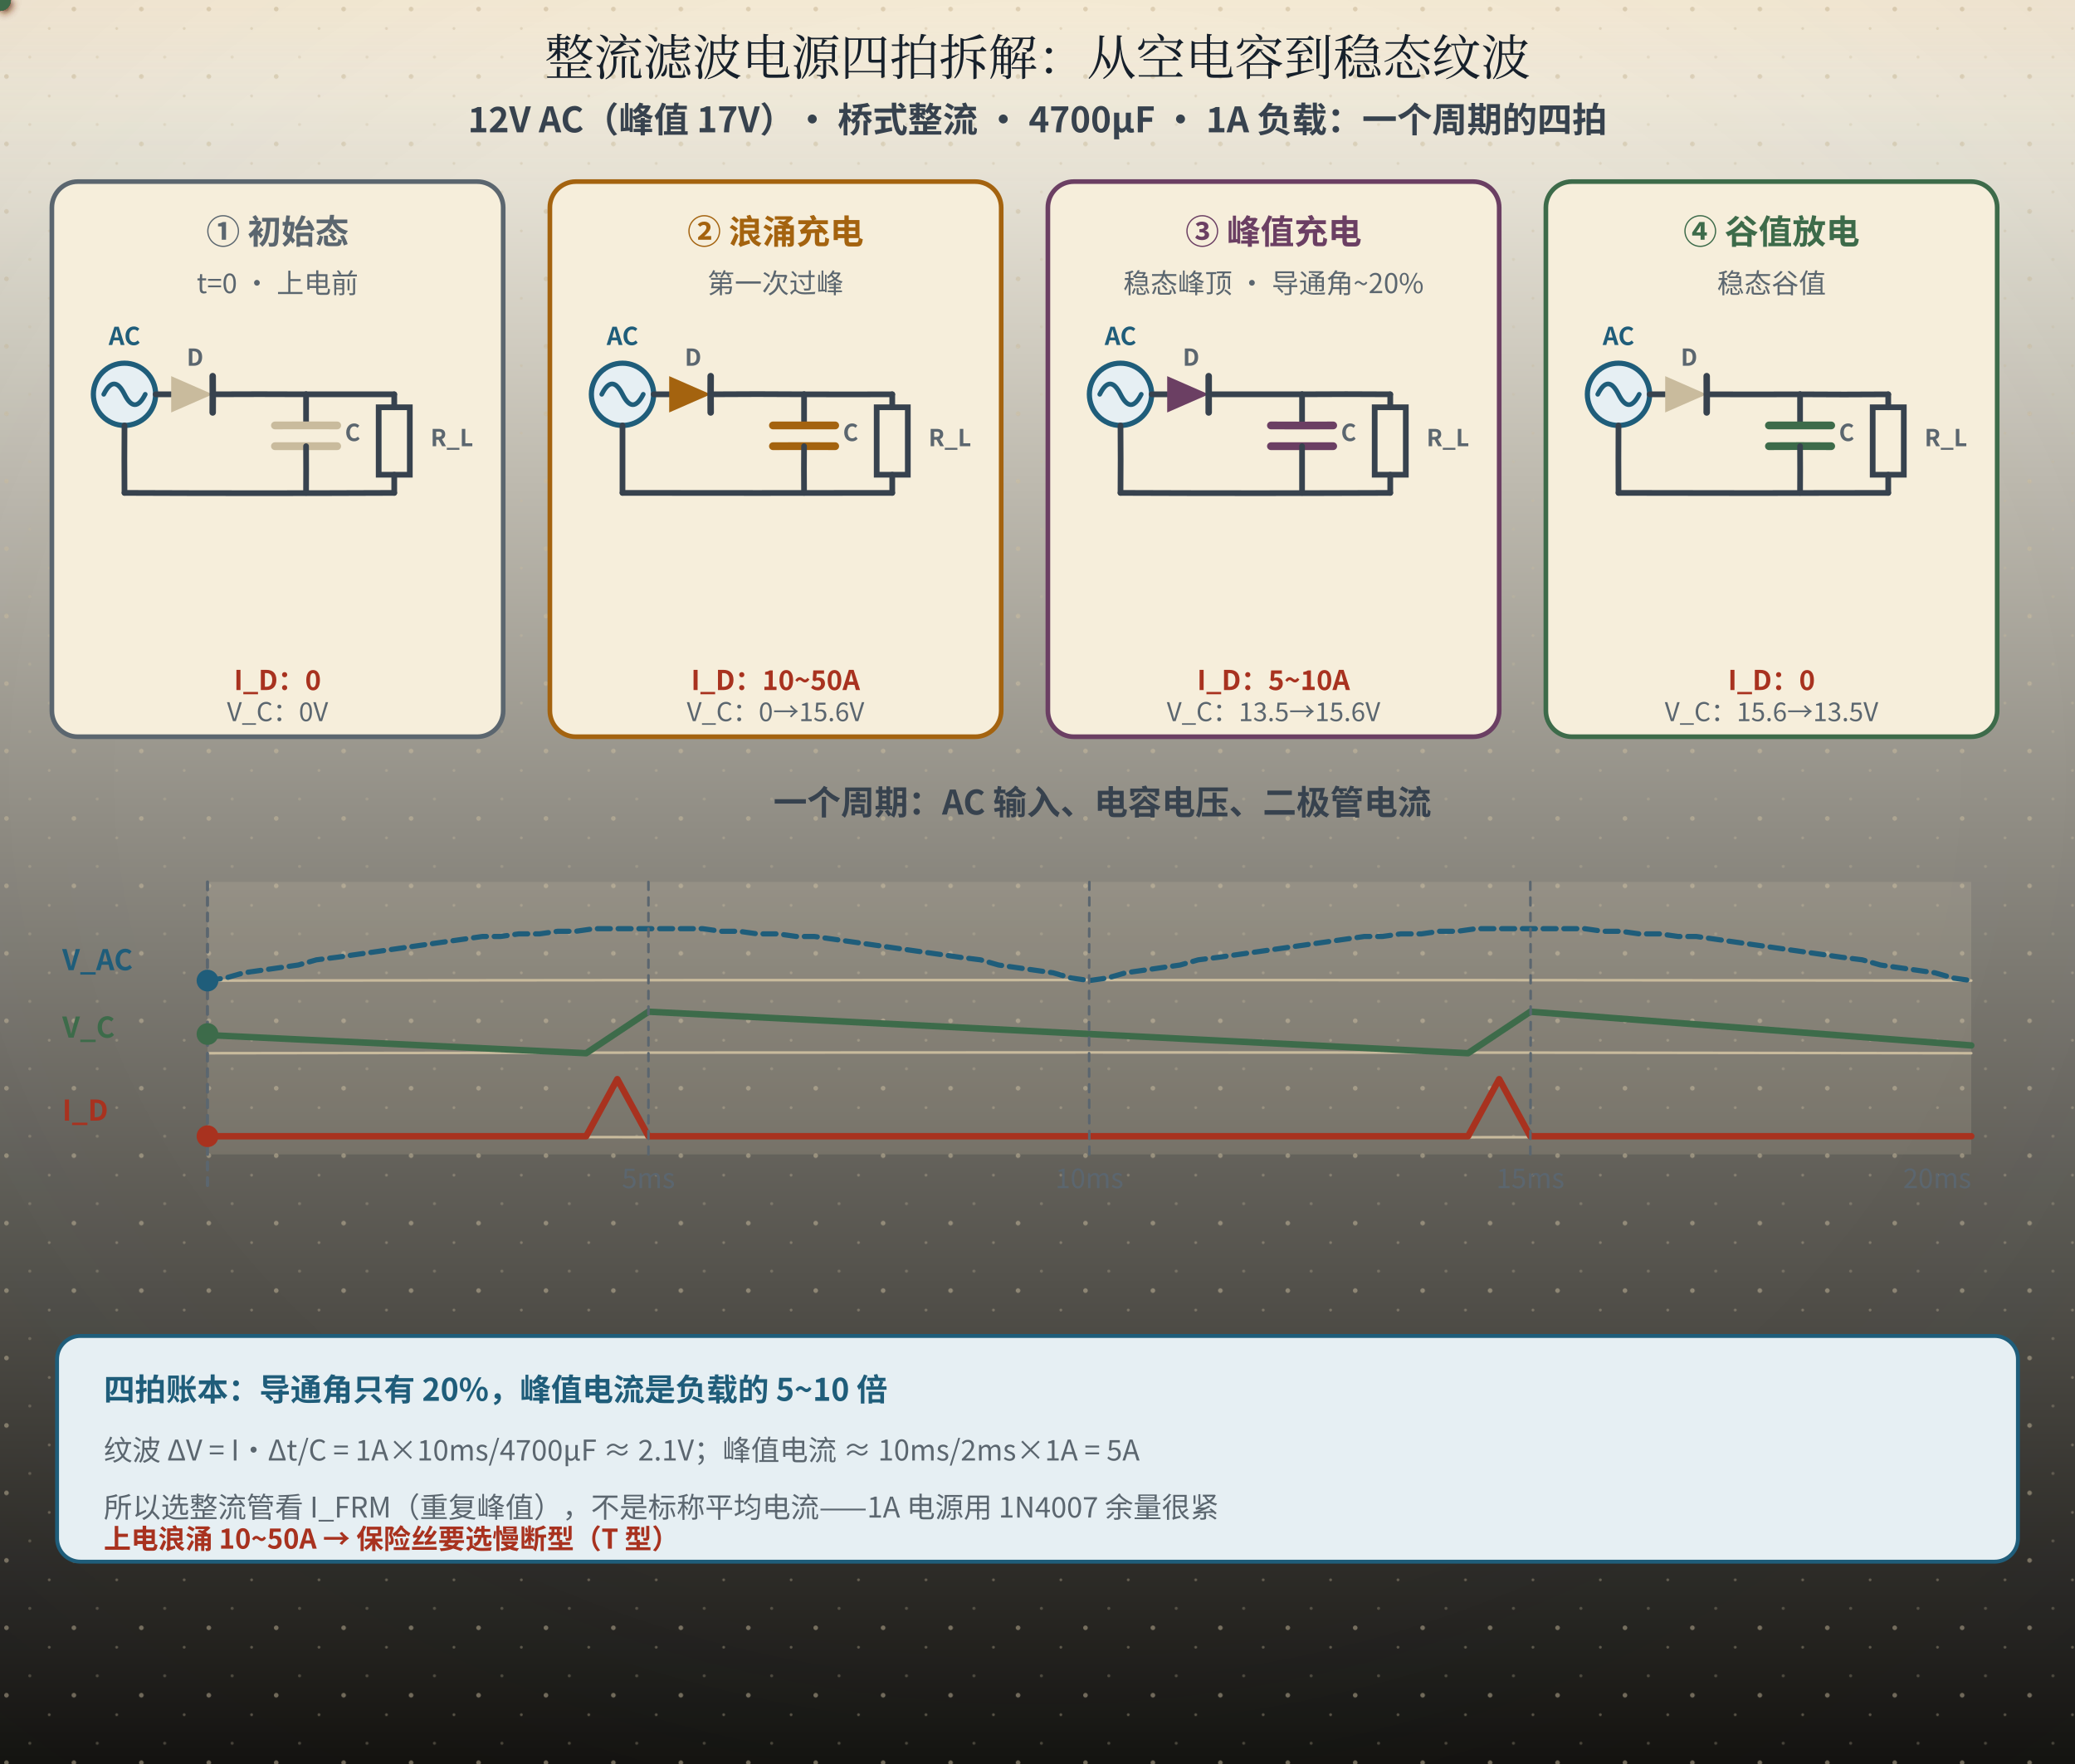
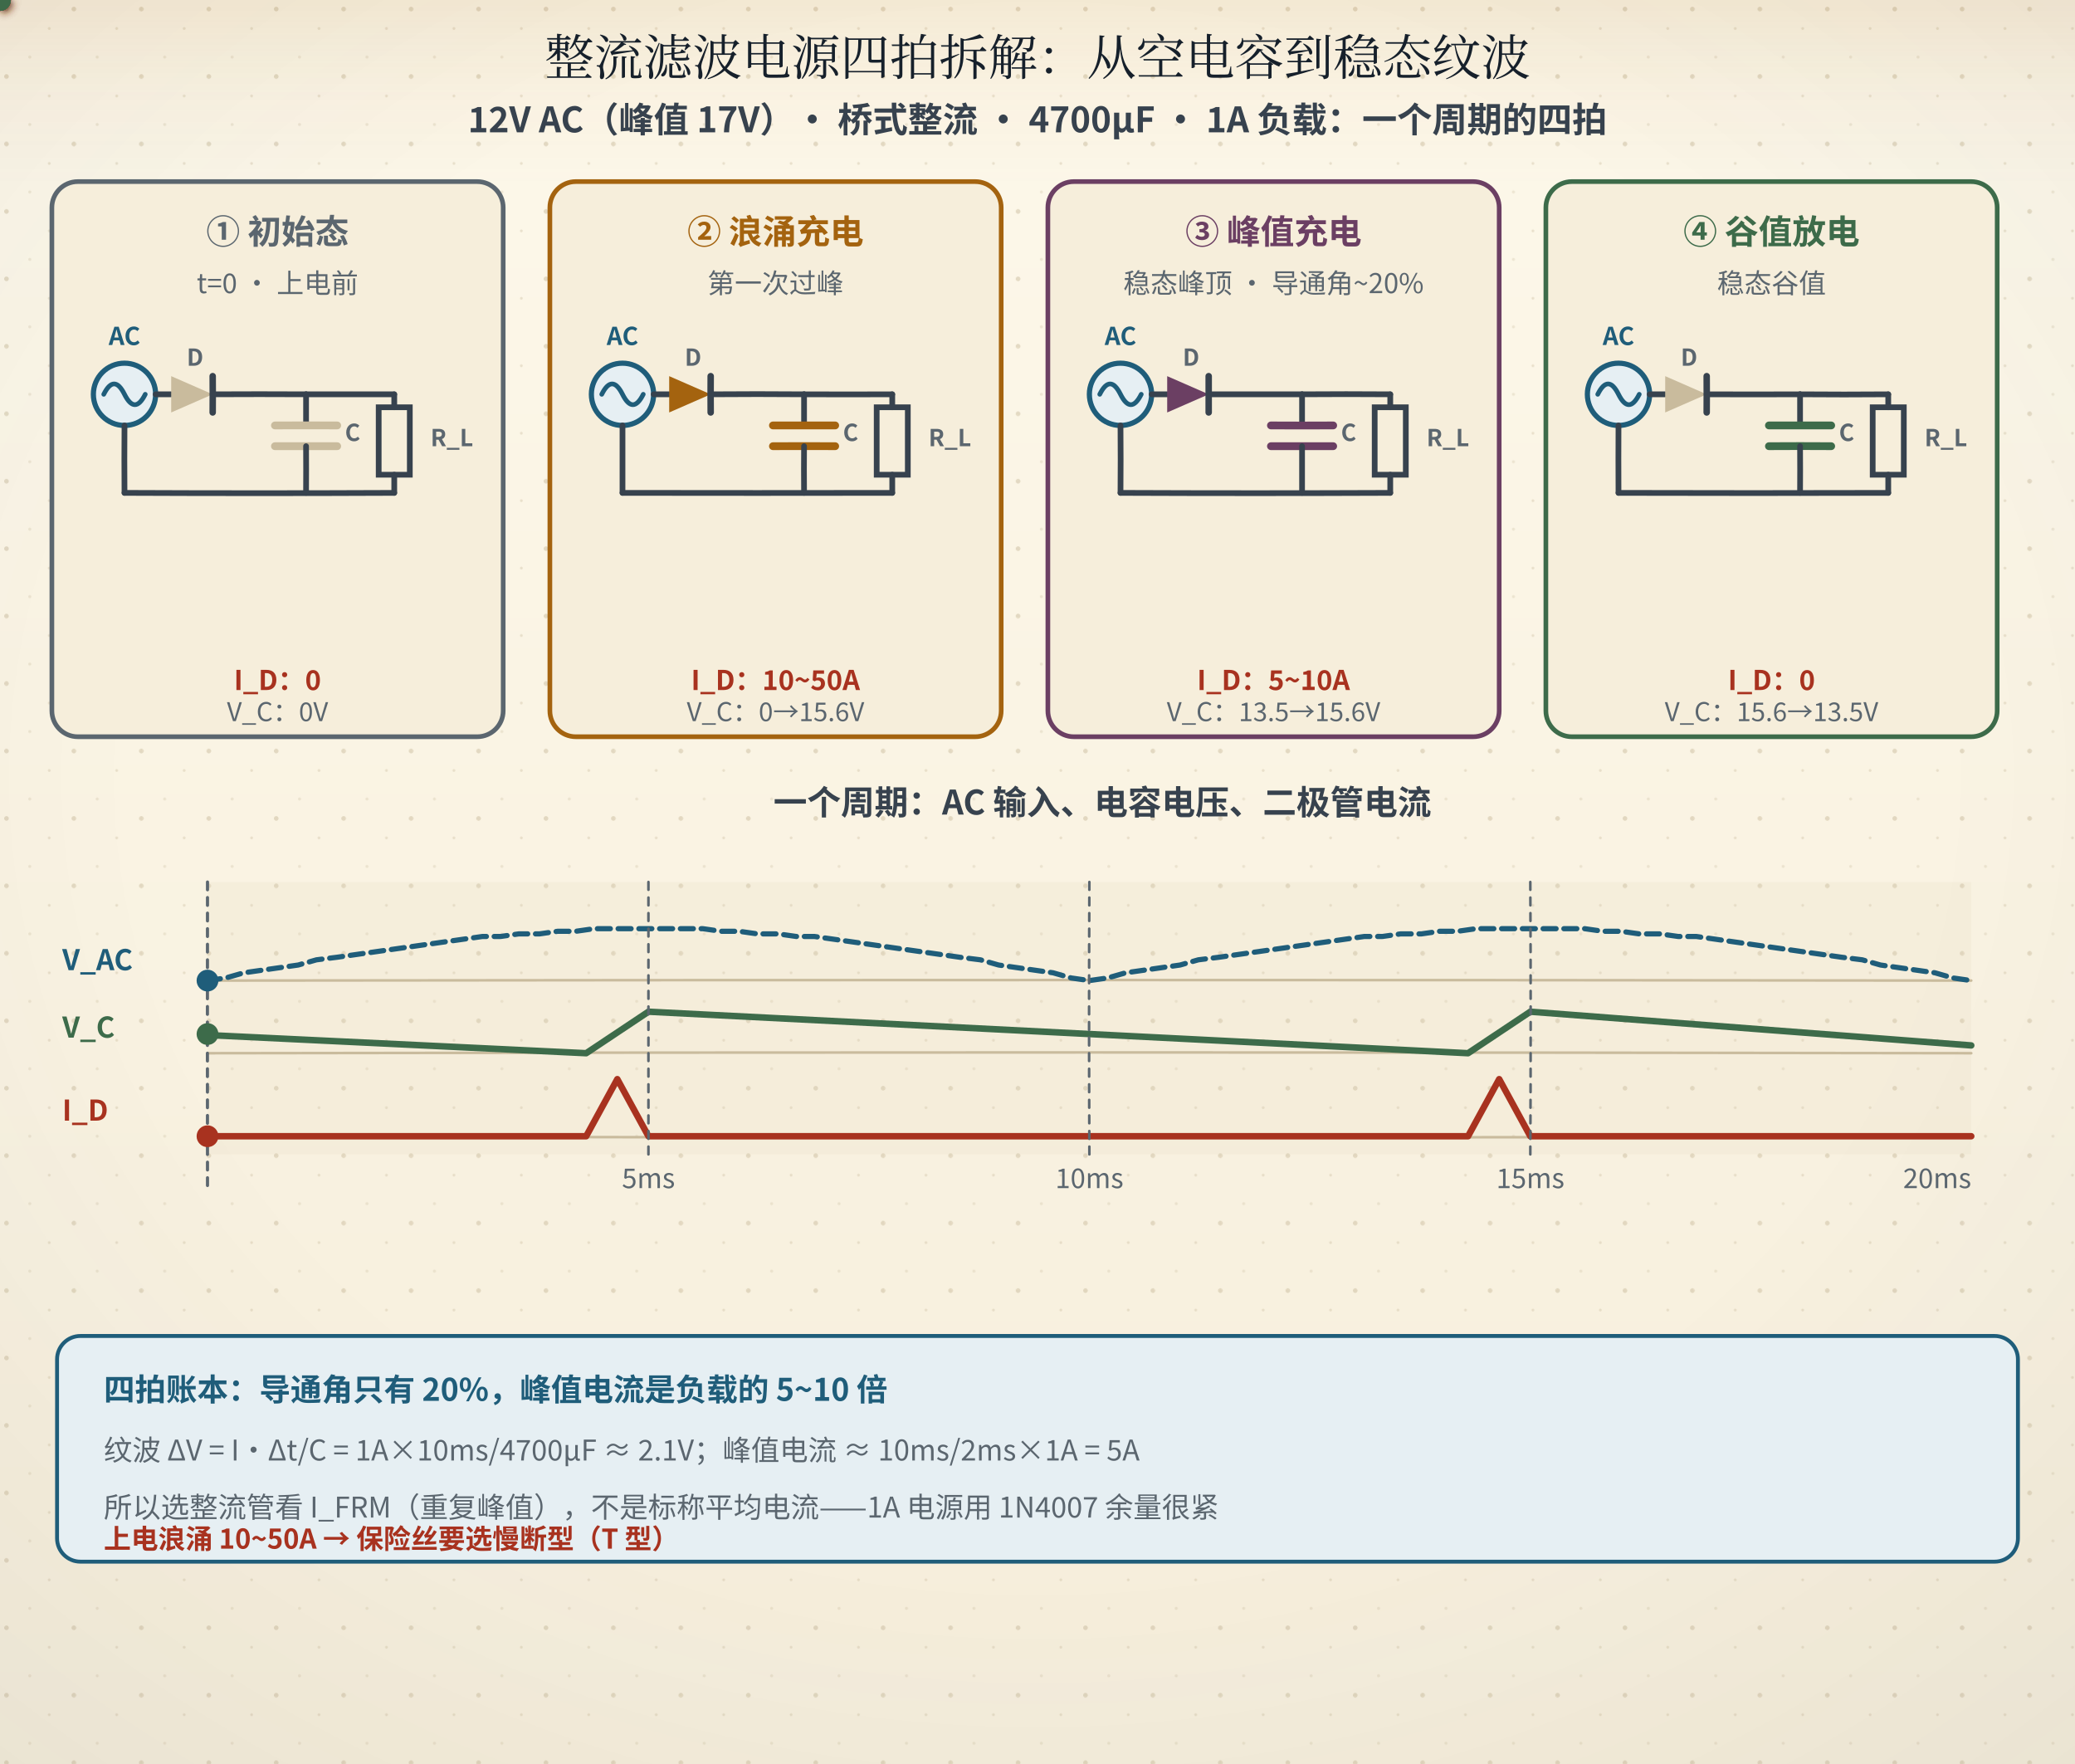
<svg xmlns="http://www.w3.org/2000/svg" width="800" height="680" viewBox="0 0 800 680" role="img" aria-labelledby="ttl">
  <defs>
    <linearGradient id="bgL" x1="0" y1="0" x2="0" y2="1">
      <stop offset="0" stop-color="#fdf8ea" />
-       <stop offset="1" stop-color="#141310" />
+       <stop offset="1" stop-color="#f6eedb" />
    </linearGradient>
    <linearGradient id="bgD" x1="0" y1="0" x2="0" y2="1">
      <stop offset="0" stop-color="#141310" />
      <stop offset="1" stop-color="#1d1a14" />
    </linearGradient>
    <radialGradient id="vig" cx="0.5" cy="0.44" r="0.78">
      <stop offset="0.55" stop-color="#16202b" stop-opacity="0" />
      <stop offset="1" stop-color="#16202b" stop-opacity="0.055" />
    </radialGradient>
    <linearGradient id="hdr" x1="0" y1="0" x2="0" y2="1">
      <stop offset="0" stop-color="#a4630f" stop-opacity="0.10" />
      <stop offset="0.55" stop-color="#a4630f" stop-opacity="0.028" />
      <stop offset="1" stop-color="#a4630f" stop-opacity="0" />
    </linearGradient>
    <linearGradient id="hdrD" x1="0" y1="0" x2="0" y2="1">
      <stop offset="0" stop-color="#dcab63" stop-opacity="0.13" />
      <stop offset="0.55" stop-color="#dcab63" stop-opacity="0.04" />
      <stop offset="1" stop-color="#dcab63" stop-opacity="0" />
    </linearGradient>
    <pattern id="dots" width="26" height="26" patternUnits="userSpaceOnUse">
      <circle cx="2.5" cy="3.5" r="0.9" fill="#c9bb9d" />
      <circle cx="19" cy="11" r="0.55" fill="#c9bb9d" opacity="0.7" />
      <circle cx="11.5" cy="22" r="0.6" fill="#c9bb9d" opacity="0.55" />
    </pattern>
    <filter id="soft" x="-40%" y="-40%" width="180%" height="180%">
      <feDropShadow dx="0" dy="1.4" stdDeviation="2" flood-color="#16202b" flood-opacity="0.13" />
    </filter>
    <filter id="pglow" x="-70%" y="-70%" width="240%" height="240%">
      <feGaussianBlur stdDeviation="1.7" result="b" />
      <feMerge>
        <feMergeNode in="b" />
        <feMergeNode in="SourceGraphic" />
      </feMerge>
    </filter>
  </defs>
  <rect class="page-bg" width="800" height="680" fill="url(#bgL)" />
  <rect class="page-grain" width="800" height="680" fill="url(#dots)" />
  <rect class="page-vig" width="800" height="680" fill="url(#vig)" />
  <rect class="page-hdr" width="800" height="72" fill="url(#hdr)" />
  <style>
text{font-family:"Segoe UI","Microsoft YaHei","PingFang SC","Hiragino Sans GB","Noto Sans CJK SC","Source Han Sans SC","Noto Sans SC",sans-serif;}
line,path,polyline,polygon{stroke-linecap:round;stroke-linejoin:round}
.page-bg{fill:url(#bgL)}
.page-grain{opacity:.5}
.page-vig{opacity:1}
.page-hdr{fill:url(#hdr)}
@media (prefers-color-scheme: dark){
.page-bg{fill:url(#bgD)}
.page-grain{opacity:.34}
.page-vig{opacity:.5}
.page-hdr{fill:url(#hdrD)}
[fill="#fdf8ea"]{fill:#141310}
[stroke="#fdf8ea"]{stroke:#141310}
[fill="#f6eedb"]{fill:#1d1a14}
[stroke="#f6eedb"]{stroke:#1d1a14}
[fill="#e0d3b8"]{fill:#3b3529}
[stroke="#e0d3b8"]{stroke:#3b3529}
[fill="#c9bb9d"]{fill:#4a4436}
[stroke="#c9bb9d"]{stroke:#4a4436}
[fill="#16202b"]{fill:#ece4d3}
[stroke="#16202b"]{stroke:#ece4d3}
[fill="#37424e"]{fill:#cfc6b4}
[stroke="#37424e"]{stroke:#cfc6b4}
[fill="#5b666f"]{fill:#a79e8b}
[stroke="#5b666f"]{stroke:#a79e8b}
[fill="#8b8272"]{fill:#857c6c}
[stroke="#8b8272"]{stroke:#857c6c}
text[fill="#fdf8ea"]{fill:#f9f3e3}
[fill="#e6eff3"]{fill:#17262e}
[fill="#e4f1f3"]{fill:#15262a}
[fill="#e8efe6"]{fill:#182418}
[fill="#f6e7e1"]{fill:#281a16}
[fill="#f7eedb"]{fill:#292114}
[fill="#efe8ee"]{fill:#241c22}
text[fill="#1f5d7a"]{fill:#7fb7cf}
:is(rect,circle,path,line,polygon,polyline,ellipse,g)[fill="#1f5d7a"]{fill:#2b4d5f}
[stroke="#1f5d7a"]{stroke:#6fa3b9}
text[fill="#2f7f96"]{fill:#8ac9d8}
:is(rect,circle,path,line,polygon,polyline,ellipse,g)[fill="#2f7f96"]{fill:#2b5660}
[stroke="#2f7f96"]{stroke:#77b2c1}
text[fill="#3d6b4a"]{fill:#98c096}
:is(rect,circle,path,line,polygon,polyline,ellipse,g)[fill="#3d6b4a"]{fill:#2f4a33}
[stroke="#3d6b4a"]{stroke:#7aa87c}
text[fill="#a8321f"]{fill:#e0907a}
:is(rect,circle,path,line,polygon,polyline,ellipse,g)[fill="#a8321f"]{fill:#55231b}
[stroke="#a8321f"]{stroke:#c07a63}
text[fill="#a4630f"]{fill:#dcab63}
:is(rect,circle,path,line,polygon,polyline,ellipse,g)[fill="#a4630f"]{fill:#553a17}
[stroke="#a4630f"]{stroke:#c08a45}
text[fill="#6b3f63"]{fill:#c4a2bf}
:is(rect,circle,path,line,polygon,polyline,ellipse,g)[fill="#6b3f63"]{fill:#452c40}
[stroke="#6b3f63"]{stroke:#a17c9b}
}
</style>
  <text x="400" y="29" text-anchor="middle" font-size="19" font-weight="bold" fill="#16202b" style="font-family:'KaiTi','STKaiti','Kaiti SC','LXGW WenKai','Noto Serif CJK SC','Source Han Serif SC','Songti SC','SimSun','Noto Serif SC',serif;font-weight:400">整流滤波电源四拍拆解：从空电容到稳态纹波</text>
  <text x="400" y="51" text-anchor="middle" font-size="13.5" font-weight="bold" fill="#37424e">12V AC（峰值 17V）· 桥式整流 · 4700µF · 1A 负载：一个周期的四拍</text>
  <rect x="20" y="70" width="174" height="214" rx="10" fill="#f6eedb" stroke="#5b666f" stroke-width="1.8" />
  <text x="107" y="94" text-anchor="middle" font-size="13" font-weight="bold" fill="#5b666f">① 初始态</text>
  <text x="107" y="113" text-anchor="middle" font-size="10.5" fill="#5b666f">t=0 · 上电前</text>
  <circle cx="48" cy="152" r="12" fill="#e6eff3" stroke="#1f5d7a" stroke-width="2" />
  <path d="M40,152 q4,-8 8,0 q4,8 8,0" fill="none" stroke="#1f5d7a" stroke-width="1.8" />
  <text x="48" y="133" text-anchor="middle" font-size="9.5" font-weight="bold" fill="#1f5d7a">AC</text>
  <line x1="60" y1="152" x2="66" y2="152" stroke="#37424e" stroke-width="2.2" />
  <polygon points="82,152 66,145 66,159" fill="#c9bb9d" />
  <path d="M82 145 Q82.06 152.00 82 159" fill="none" stroke="#37424e" stroke-width="2.5" />
  <path d="M82 152 Q100.00 151.90 118 152" fill="none" stroke="#37424e" stroke-width="2.2" />
  <line x1="118" y1="152" x2="118" y2="164" stroke="#37424e" stroke-width="2.2" />
  <path d="M106 164 Q118.00 163.95 130 164" fill="none" stroke="#c9bb9d" stroke-width="3" />
  <path d="M106 172 Q118.00 172.01 130 172" fill="none" stroke="#c9bb9d" stroke-width="3" />
  <path d="M118 172 Q118.06 181.00 118 190" fill="none" stroke="#37424e" stroke-width="2.2" />
  <path d="M118 152 Q135.00 151.97 152 152" fill="none" stroke="#37424e" stroke-width="2.2" />
  <rect x="146" y="157" width="12" height="26" fill="#f6eedb" stroke="#37424e" stroke-width="2.2" />
  <line x1="152" y1="152" x2="152" y2="157" stroke="#37424e" stroke-width="2.2" />
  <line x1="152" y1="183" x2="152" y2="190" stroke="#37424e" stroke-width="2.2" />
  <path d="M48 164 Q47.90 177.00 48 190" fill="none" stroke="#37424e" stroke-width="2.2" />
  <path d="M48 190 Q100.00 190.23 152 190" fill="none" stroke="#37424e" stroke-width="2.2" />
  <text x="133" y="170" font-size="9" font-weight="bold" fill="#5b666f">C</text>
  <text x="166" y="172" font-size="9" font-weight="bold" fill="#5b666f">R_L</text>
  <text x="72" y="141" font-size="9" font-weight="bold" fill="#5b666f">D</text>
  <text x="107" y="266" text-anchor="middle" font-size="10.5" font-weight="bold" fill="#a8321f">I_D：0</text>
  <text x="107" y="278" text-anchor="middle" font-size="10" fill="#5b666f">V_C：0V</text>
  <rect x="212" y="70" width="174" height="214" rx="10" fill="#f6eedb" stroke="#a4630f" stroke-width="1.8" />
  <text x="299" y="94" text-anchor="middle" font-size="13" font-weight="bold" fill="#a4630f">② 浪涌充电</text>
  <text x="299" y="113" text-anchor="middle" font-size="10.5" fill="#5b666f">第一次过峰</text>
  <circle cx="240" cy="152" r="12" fill="#e6eff3" stroke="#1f5d7a" stroke-width="2" />
  <path d="M232,152 q4,-8 8,0 q4,8 8,0" fill="none" stroke="#1f5d7a" stroke-width="1.8" />
  <text x="240" y="133" text-anchor="middle" font-size="9.5" font-weight="bold" fill="#1f5d7a">AC</text>
  <line x1="252" y1="152" x2="258" y2="152" stroke="#37424e" stroke-width="2.2" />
  <polygon points="274,152 258,145 258,159" fill="#a4630f" />
  <path d="M274 145 Q273.94 152.00 274 159" fill="none" stroke="#37424e" stroke-width="2.5" />
  <path d="M274 152 Q292.00 151.85 310 152" fill="none" stroke="#37424e" stroke-width="2.2" />
  <line x1="310" y1="152" x2="310" y2="164" stroke="#37424e" stroke-width="2.2" />
  <path d="M298 164 Q310.00 164.00 322 164" fill="none" stroke="#a4630f" stroke-width="3" />
  <path d="M298 172 Q310.00 171.94 322 172" fill="none" stroke="#a4630f" stroke-width="3" />
  <path d="M310 172 Q309.92 181.00 310 190" fill="none" stroke="#37424e" stroke-width="2.2" />
  <path d="M310 152 Q327.00 152.08 344 152" fill="none" stroke="#37424e" stroke-width="2.2" />
  <rect x="338" y="157" width="12" height="26" fill="#f6eedb" stroke="#37424e" stroke-width="2.2" />
  <line x1="344" y1="152" x2="344" y2="157" stroke="#37424e" stroke-width="2.2" />
  <line x1="344" y1="183" x2="344" y2="190" stroke="#37424e" stroke-width="2.2" />
  <path d="M240 164 Q240.00 177.00 240 190" fill="none" stroke="#37424e" stroke-width="2.2" />
  <path d="M240 190 Q292.00 190.08 344 190" fill="none" stroke="#37424e" stroke-width="2.2" />
  <text x="325" y="170" font-size="9" font-weight="bold" fill="#5b666f">C</text>
  <text x="358" y="172" font-size="9" font-weight="bold" fill="#5b666f">R_L</text>
  <text x="264" y="141" font-size="9" font-weight="bold" fill="#5b666f">D</text>
  <g filter="url(#pglow)">
    <circle r="4.2" fill="#a8321f">
-       <animateMotion dur="12s" begin="-0.50s" repeatCount="indefinite" path="M246,152 L310,152" />
-     </circle>
-     <circle r="4.2" fill="#a8321f">
-       <animateMotion dur="12s" begin="5.50s" repeatCount="indefinite" path="M246,152 L310,152" />
+       <animateMotion dur="12s" begin="-0.50s" repeatCount="indefinite" path="M246,152 L310,152" keyPoints="0;0.3;0.7;1" keyTimes="0;0.35;0.65;1" calcMode="linear" />
+     </circle>
+     <circle r="4.2" fill="#a8321f">
+       <animateMotion dur="12s" begin="5.50s" repeatCount="indefinite" path="M246,152 L310,152" keyPoints="0;0.3;0.7;1" keyTimes="0;0.35;0.65;1" calcMode="linear" />
    </circle>
  </g>
  <text x="299" y="266" text-anchor="middle" font-size="10.5" font-weight="bold" fill="#a8321f">I_D：10~50A</text>
  <text x="299" y="278" text-anchor="middle" font-size="10" fill="#5b666f">V_C：0→15.6V</text>
  <rect x="404" y="70" width="174" height="214" rx="10" fill="#f6eedb" stroke="#6b3f63" stroke-width="1.8" />
  <text x="491" y="94" text-anchor="middle" font-size="13" font-weight="bold" fill="#6b3f63">③ 峰值充电</text>
  <text x="491" y="113" text-anchor="middle" font-size="10.5" fill="#5b666f">稳态峰顶 · 导通角~20%</text>
  <circle cx="432" cy="152" r="12" fill="#e6eff3" stroke="#1f5d7a" stroke-width="2" />
  <path d="M424,152 q4,-8 8,0 q4,8 8,0" fill="none" stroke="#1f5d7a" stroke-width="1.8" />
  <text x="432" y="133" text-anchor="middle" font-size="9.5" font-weight="bold" fill="#1f5d7a">AC</text>
  <line x1="444" y1="152" x2="450" y2="152" stroke="#37424e" stroke-width="2.2" />
  <polygon points="466,152 450,145 450,159" fill="#6b3f63" />
  <path d="M466 145 Q466.00 152.00 466 159" fill="none" stroke="#37424e" stroke-width="2.5" />
  <path d="M466 152 Q484.00 151.97 502 152" fill="none" stroke="#37424e" stroke-width="2.2" />
  <line x1="502" y1="152" x2="502" y2="164" stroke="#37424e" stroke-width="2.2" />
  <path d="M490 164 Q502.00 164.07 514 164" fill="none" stroke="#6b3f63" stroke-width="3" />
  <path d="M490 172 Q502.00 172.04 514 172" fill="none" stroke="#6b3f63" stroke-width="3" />
  <path d="M502 172 Q502.03 181.00 502 190" fill="none" stroke="#37424e" stroke-width="2.2" />
  <path d="M502 152 Q519.00 151.87 536 152" fill="none" stroke="#37424e" stroke-width="2.2" />
  <rect x="530" y="157" width="12" height="26" fill="#f6eedb" stroke="#37424e" stroke-width="2.2" />
  <line x1="536" y1="152" x2="536" y2="157" stroke="#37424e" stroke-width="2.2" />
  <line x1="536" y1="183" x2="536" y2="190" stroke="#37424e" stroke-width="2.2" />
  <path d="M432 164 Q432.11 177.00 432 190" fill="none" stroke="#37424e" stroke-width="2.2" />
  <path d="M432 190 Q484.00 190.22 536 190" fill="none" stroke="#37424e" stroke-width="2.2" />
  <text x="517" y="170" font-size="9" font-weight="bold" fill="#5b666f">C</text>
  <text x="550" y="172" font-size="9" font-weight="bold" fill="#5b666f">R_L</text>
  <text x="456" y="141" font-size="9" font-weight="bold" fill="#5b666f">D</text>
  <g filter="url(#pglow)">
    <circle r="4.2" fill="#a8321f">
-       <animateMotion dur="12s" begin="-0.50s" repeatCount="indefinite" path="M438,152 L502,152" />
-     </circle>
-     <circle r="4.2" fill="#a8321f">
-       <animateMotion dur="12s" begin="5.50s" repeatCount="indefinite" path="M438,152 L502,152" />
+       <animateMotion dur="12s" begin="-0.50s" repeatCount="indefinite" path="M438,152 L502,152" keyPoints="0;0.3;0.7;1" keyTimes="0;0.35;0.65;1" calcMode="linear" />
+     </circle>
+     <circle r="4.2" fill="#a8321f">
+       <animateMotion dur="12s" begin="5.50s" repeatCount="indefinite" path="M438,152 L502,152" keyPoints="0;0.3;0.7;1" keyTimes="0;0.35;0.65;1" calcMode="linear" />
    </circle>
  </g>
  <text x="491" y="266" text-anchor="middle" font-size="10.5" font-weight="bold" fill="#a8321f">I_D：5~10A</text>
  <text x="491" y="278" text-anchor="middle" font-size="10" fill="#5b666f">V_C：13.5→15.6V</text>
  <rect x="596" y="70" width="174" height="214" rx="10" fill="#f6eedb" stroke="#3d6b4a" stroke-width="1.8" />
  <text x="683" y="94" text-anchor="middle" font-size="13" font-weight="bold" fill="#3d6b4a">④ 谷值放电</text>
  <text x="683" y="113" text-anchor="middle" font-size="10.5" fill="#5b666f">稳态谷值</text>
  <circle cx="624" cy="152" r="12" fill="#e6eff3" stroke="#1f5d7a" stroke-width="2" />
  <path d="M616,152 q4,-8 8,0 q4,8 8,0" fill="none" stroke="#1f5d7a" stroke-width="1.8" />
  <text x="624" y="133" text-anchor="middle" font-size="9.5" font-weight="bold" fill="#1f5d7a">AC</text>
  <line x1="636" y1="152" x2="642" y2="152" stroke="#37424e" stroke-width="2.2" />
  <polygon points="658,152 642,145 642,159" fill="#c9bb9d" />
  <path d="M658 145 Q658.05 152.00 658 159" fill="none" stroke="#37424e" stroke-width="2.5" />
  <path d="M658 152 Q676.00 152.08 694 152" fill="none" stroke="#37424e" stroke-width="2.2" />
  <line x1="694" y1="152" x2="694" y2="164" stroke="#37424e" stroke-width="2.2" />
  <path d="M682 164 Q694.00 163.97 706 164" fill="none" stroke="#3d6b4a" stroke-width="3" />
  <path d="M682 172 Q694.00 171.92 706 172" fill="none" stroke="#3d6b4a" stroke-width="3" />
  <path d="M694 172 Q694.07 181.00 694 190" fill="none" stroke="#37424e" stroke-width="2.2" />
  <path d="M694 152 Q711.00 152.14 728 152" fill="none" stroke="#37424e" stroke-width="2.2" />
  <rect x="722" y="157" width="12" height="26" fill="#f6eedb" stroke="#37424e" stroke-width="2.2" />
  <line x1="728" y1="152" x2="728" y2="157" stroke="#37424e" stroke-width="2.2" />
  <line x1="728" y1="183" x2="728" y2="190" stroke="#37424e" stroke-width="2.2" />
  <path d="M624 164 Q623.93 177.00 624 190" fill="none" stroke="#37424e" stroke-width="2.2" />
  <path d="M624 190 Q676.00 190.14 728 190" fill="none" stroke="#37424e" stroke-width="2.2" />
  <text x="709" y="170" font-size="9" font-weight="bold" fill="#5b666f">C</text>
  <text x="742" y="172" font-size="9" font-weight="bold" fill="#5b666f">R_L</text>
  <text x="648" y="141" font-size="9" font-weight="bold" fill="#5b666f">D</text>
  <g filter="url(#pglow)">
    <circle r="4.2" fill="#3d6b4a">
-       <animateMotion dur="12s" begin="-0.50s" repeatCount="indefinite" path="M630,152 L664,152 L664,190 L630,190" />
+       <animateMotion dur="12s" begin="-0.50s" repeatCount="indefinite" path="M630,152 L664,152 L664,190 L630,190" keyPoints="0;0.3;0.7;1" keyTimes="0;0.35;0.65;1" calcMode="linear" />
    </circle>
    <circle r="4.2" fill="#3d6b4a">
-       <animateMotion dur="12s" begin="5.50s" repeatCount="indefinite" path="M630,152 L664,152 L664,190 L630,190" />
+       <animateMotion dur="12s" begin="5.50s" repeatCount="indefinite" path="M630,152 L664,152 L664,190 L630,190" keyPoints="0;0.3;0.7;1" keyTimes="0;0.35;0.65;1" calcMode="linear" />
    </circle>
  </g>
  <text x="683" y="266" text-anchor="middle" font-size="10.5" font-weight="bold" fill="#a8321f">I_D：0</text>
  <text x="683" y="278" text-anchor="middle" font-size="10" fill="#5b666f">V_C：15.6→13.5V</text>
  <text x="425" y="314" text-anchor="middle" font-size="13" font-weight="bold" fill="#37424e">一个周期：AC 输入、电容电压、二极管电流</text>
  <rect x="80" y="340" width="680" height="105" fill="#e0d3b8" opacity="0.15" />
  <text x="24" y="374" font-size="11" font-weight="bold" fill="#1f5d7a">V_AC</text>
  <text x="24" y="400" font-size="11" font-weight="bold" fill="#3d6b4a">V_C</text>
  <text x="24" y="432" font-size="11" font-weight="bold" fill="#a8321f">I_D</text>
  <path d="M80 378 Q420.00 377.57 760 378" fill="none" stroke="#c9bb9d" stroke-width="1" />
  <path d="M80 406 Q420.00 405.39 760 406" fill="none" stroke="#c9bb9d" stroke-width="1" />
  <path d="M80 438 Q420.00 439.01 760 438" fill="none" stroke="#c9bb9d" stroke-width="1" />
  <path d="M80,378 L87,377 L94,375 L101,374 L108,373 L115,372 L122,370 L130,369 L137,368 L144,367 L151,366 L158,365 L165,364 L172,363 L179,362 L186,361 L193,361 L200,360 L208,360 L215,359 L222,359 L229,358 L236,358 L243,358 L250,358 L257,358 L264,358 L271,358 L278,359 L285,359 L292,360 L300,360 L307,361 L314,361 L321,362 L328,363 L335,364 L342,365 L349,366 L356,367 L363,368 L370,369 L378,370 L385,372 L392,373 L399,374 L406,375 L413,377 L420,378 L427,377 L434,375 L441,374 L448,373 L455,372 L462,370 L470,369 L477,368 L484,367 L491,366 L498,365 L505,364 L512,363 L519,362 L526,361 L533,361 L540,360 L548,360 L555,359 L562,359 L569,358 L576,358 L583,358 L590,358 L597,358 L604,358 L611,358 L618,359 L625,359 L632,360 L640,360 L647,361 L654,361 L661,362 L668,363 L675,364 L682,365 L689,366 L696,367 L703,368 L710,369 L718,370 L725,372 L732,373 L739,374 L746,375 L753,377 L760,378" fill="none" stroke="#1f5d7a" stroke-width="2" stroke-dasharray="5,3" />
  <path d="M80,399 L226,406 L250,390 L566,406 L590,390 L760,403" fill="none" stroke="#3d6b4a" stroke-width="2.5" />
  <path d="M80,438 L226,438 L226,438 L238,416 L250,438 L566,438 L566,438 L578,416 L590,438 L760,438" fill="none" stroke="#a8321f" stroke-width="2.5" />
  <path d="M250 340 Q250.00 392.50 250 445" fill="none" stroke="#5b666f" stroke-width="1" stroke-dasharray="3,3" />
  <path d="M420 340 Q419.77 392.50 420 445" fill="none" stroke="#5b666f" stroke-width="1" stroke-dasharray="3,3" />
  <path d="M590 340 Q590.28 392.50 590 445" fill="none" stroke="#5b666f" stroke-width="1" stroke-dasharray="3,3" />
  <text x="250" y="458" text-anchor="middle" font-size="10.5" fill="#5b666f">5ms</text>
  <text x="420" y="458" text-anchor="middle" font-size="10.5" fill="#5b666f">10ms</text>
  <text x="590" y="458" text-anchor="middle" font-size="10.5" fill="#5b666f">15ms</text>
  <text x="760" y="458" text-anchor="end" font-size="10.5" fill="#5b666f">20ms</text>
  <g transform="translate(80,0)">
    <animateTransform attributeName="transform" type="translate" values="80,0;760,0" keyTimes="0;1" calcMode="linear" dur="12s" repeatCount="indefinite" />
    <path d="M0 340 Q-0.07 399.00 0 458" fill="none" stroke="#5b666f" stroke-width="1.2" stroke-dasharray="3,3" />
    <circle class="cursor-dot" cx="0" cy="378.000" r="4.2" fill="#1f5d7a">
      <animate attributeName="cy" values="378.000;376.692;375.389;374.098;372.824;371.571;370.346;369.154;368.000;366.889;365.825;364.813;363.858;362.963;362.133;361.371;360.679;360.063;359.522;359.061;358.681;358.384;358.171;358.043;358.000;358.043;358.171;358.384;358.681;359.061;359.522;360.063;360.679;361.371;362.133;362.963;363.858;364.813;365.825;366.889;368.000;369.154;370.346;371.571;372.824;374.098;375.389;376.692;378.000;376.692;375.389;374.098;372.824;371.571;370.346;369.154;368.000;366.889;365.825;364.813;363.858;362.963;362.133;361.371;360.679;360.063;359.522;359.061;358.681;358.384;358.171;358.043;358.000;358.043;358.171;358.384;358.681;359.061;359.522;360.063;360.679;361.371;362.133;362.963;363.858;364.813;365.825;366.889;368.000;369.154;370.346;371.571;372.824;374.098;375.389;376.692;378.000" keyTimes="0;0.01;0.021;0.031;0.042;0.052;0.062;0.073;0.083;0.094;0.104;0.115;0.125;0.135;0.146;0.156;0.167;0.177;0.188;0.198;0.208;0.219;0.229;0.24;0.25;0.26;0.271;0.281;0.292;0.302;0.312;0.323;0.333;0.344;0.354;0.365;0.375;0.385;0.396;0.406;0.417;0.427;0.438;0.448;0.458;0.469;0.479;0.49;0.5;0.51;0.521;0.531;0.542;0.552;0.562;0.573;0.583;0.594;0.604;0.615;0.625;0.635;0.646;0.656;0.667;0.677;0.688;0.698;0.708;0.719;0.729;0.74;0.75;0.76;0.771;0.781;0.792;0.802;0.812;0.823;0.833;0.844;0.854;0.865;0.875;0.885;0.896;0.906;0.917;0.927;0.938;0.948;0.958;0.969;0.979;0.99;1" calcMode="linear" dur="12s" repeatCount="indefinite" />
    </circle>
    <circle class="cursor-dot" cx="0" cy="398.610" r="4.2" fill="#3d6b4a">
      <animate attributeName="cy" values="398.610;406.000;390.000;406.000;390.000;403.181" keyTimes="0;0.215;0.25;0.715;0.75;1" calcMode="linear" dur="12s" repeatCount="indefinite" />
    </circle>
    <circle class="cursor-dot" cx="0" cy="438.000" r="4.2" fill="#a8321f">
      <animate attributeName="cy" values="438.000;438.000;416.000;438.000;438.000;416.000;438.000;438.000" keyTimes="0;0.215;0.233;0.25;0.715;0.733;0.75;1" calcMode="linear" dur="12s" repeatCount="indefinite" />
    </circle>
  </g>
  <rect x="22" y="515" width="756" height="87" rx="9" fill="#e6eff3" stroke="#1f5d7a" stroke-width="1.5" />
  <text x="40" y="540" font-size="12" font-weight="bold" fill="#1f5d7a">四拍账本：导通角只有 20%，峰值电流是负载的 5~10 倍</text>
  <text x="40" y="563" font-size="11" fill="#5b666f">纹波 ΔV = I·Δt/C = 1A×10ms/4700µF ≈ 2.1V；峰值电流 ≈ 10ms/2ms×1A = 5A</text>
  <text x="40" y="585" font-size="11" fill="#5b666f">所以选整流管看 I_FRM（重复峰值），不是标称平均电流——1A 电源用 1N4007 余量很紧</text>
  <text x="40" y="597" font-size="10.5" font-weight="bold" fill="#a8321f">上电浪涌 10~50A → 保险丝要选慢断型（T 型）</text>
  <g>
    <animateTransform attributeName="transform" type="translate" values="0 6.0;0 6.0;0 0.0;0 0.0" keyTimes="0;0.84;0.89;1" dur="12s" repeatCount="indefinite" />
    <rect x="201.2" y="638.1" width="397.6" height="21.9" rx="11.0" fill="#6b3f63" fill-opacity="0.09" stroke="#6b3f63" stroke-opacity="0.38" stroke-width="1.3" filter="url(#soft)" opacity="0">
      <animate attributeName="opacity" values="0;0;1;1" keyTimes="0;0.84;0.89;1" dur="12s" repeatCount="indefinite" />
    </rect>
    <text x="400" y="650" text-anchor="middle" font-size="13.2" font-weight="bold" fill="#6b3f63" opacity="0">四拍因果链：电容充电 → 二极管截止 → 电容放电 → 再充电<animate attributeName="opacity" values="0;0;1;1" keyTimes="0;0.84;0.89;1" dur="12s" repeatCount="indefinite" />
    </text>
  </g>
</svg>
